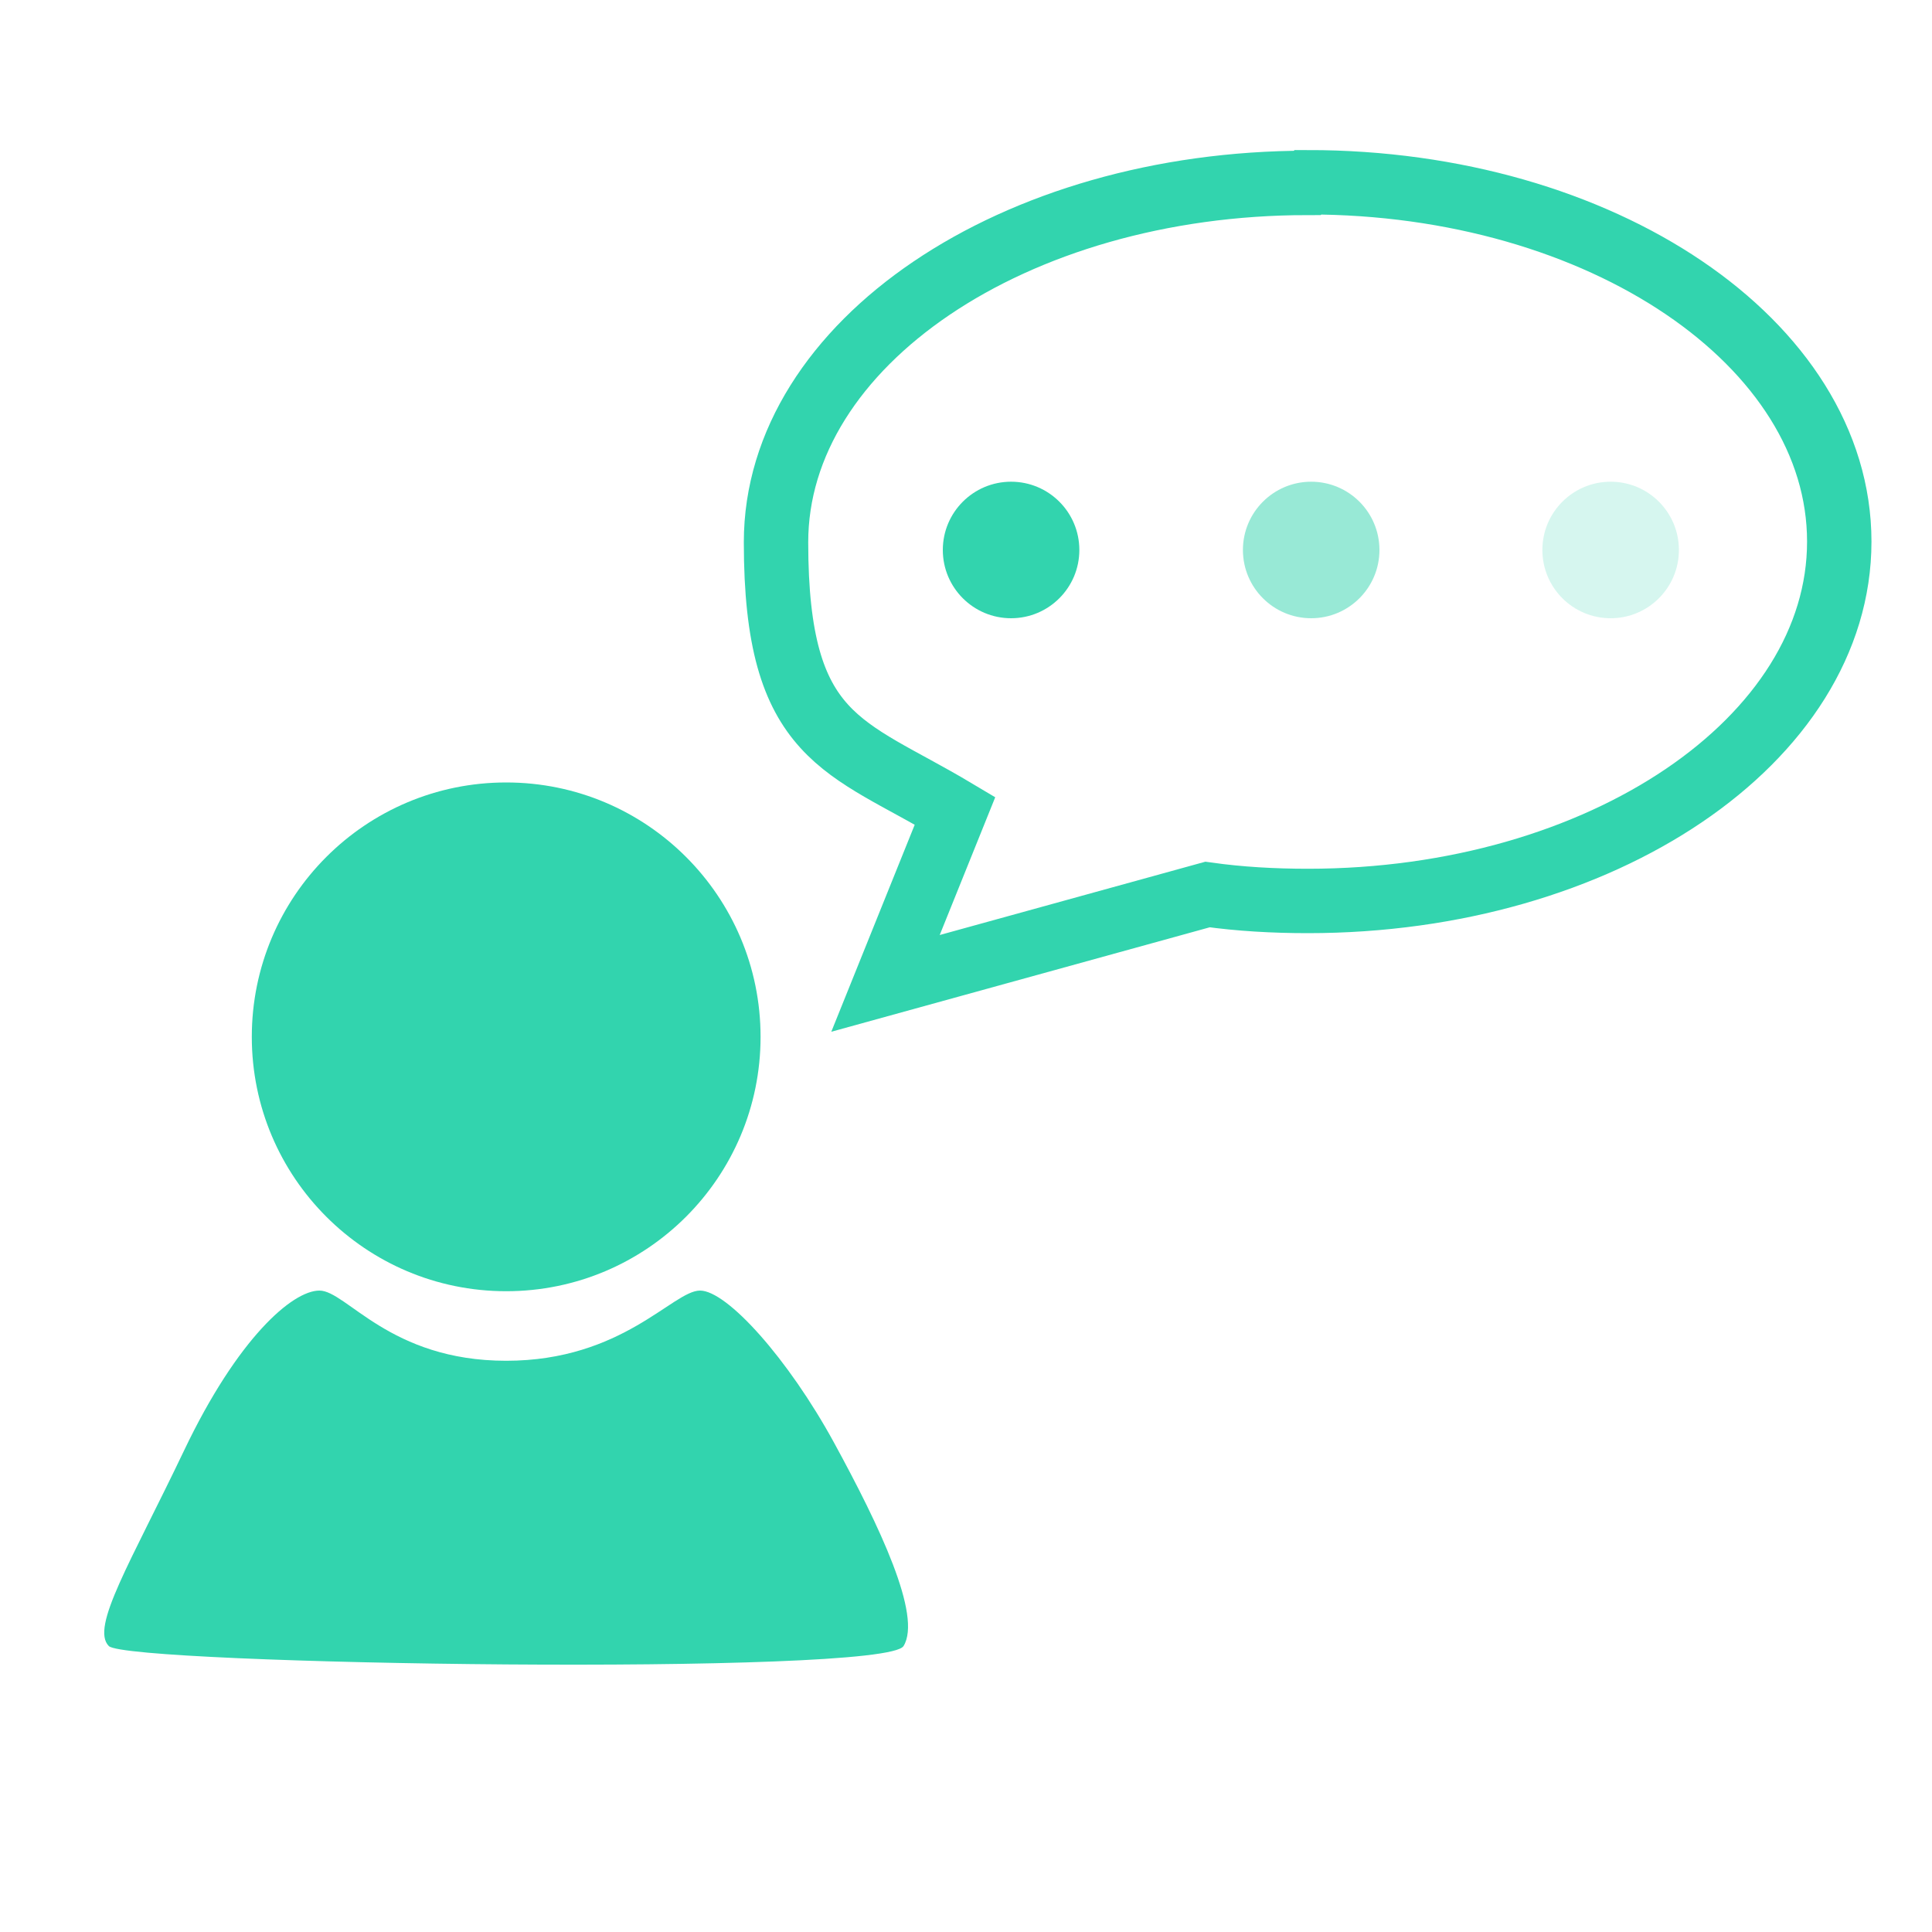
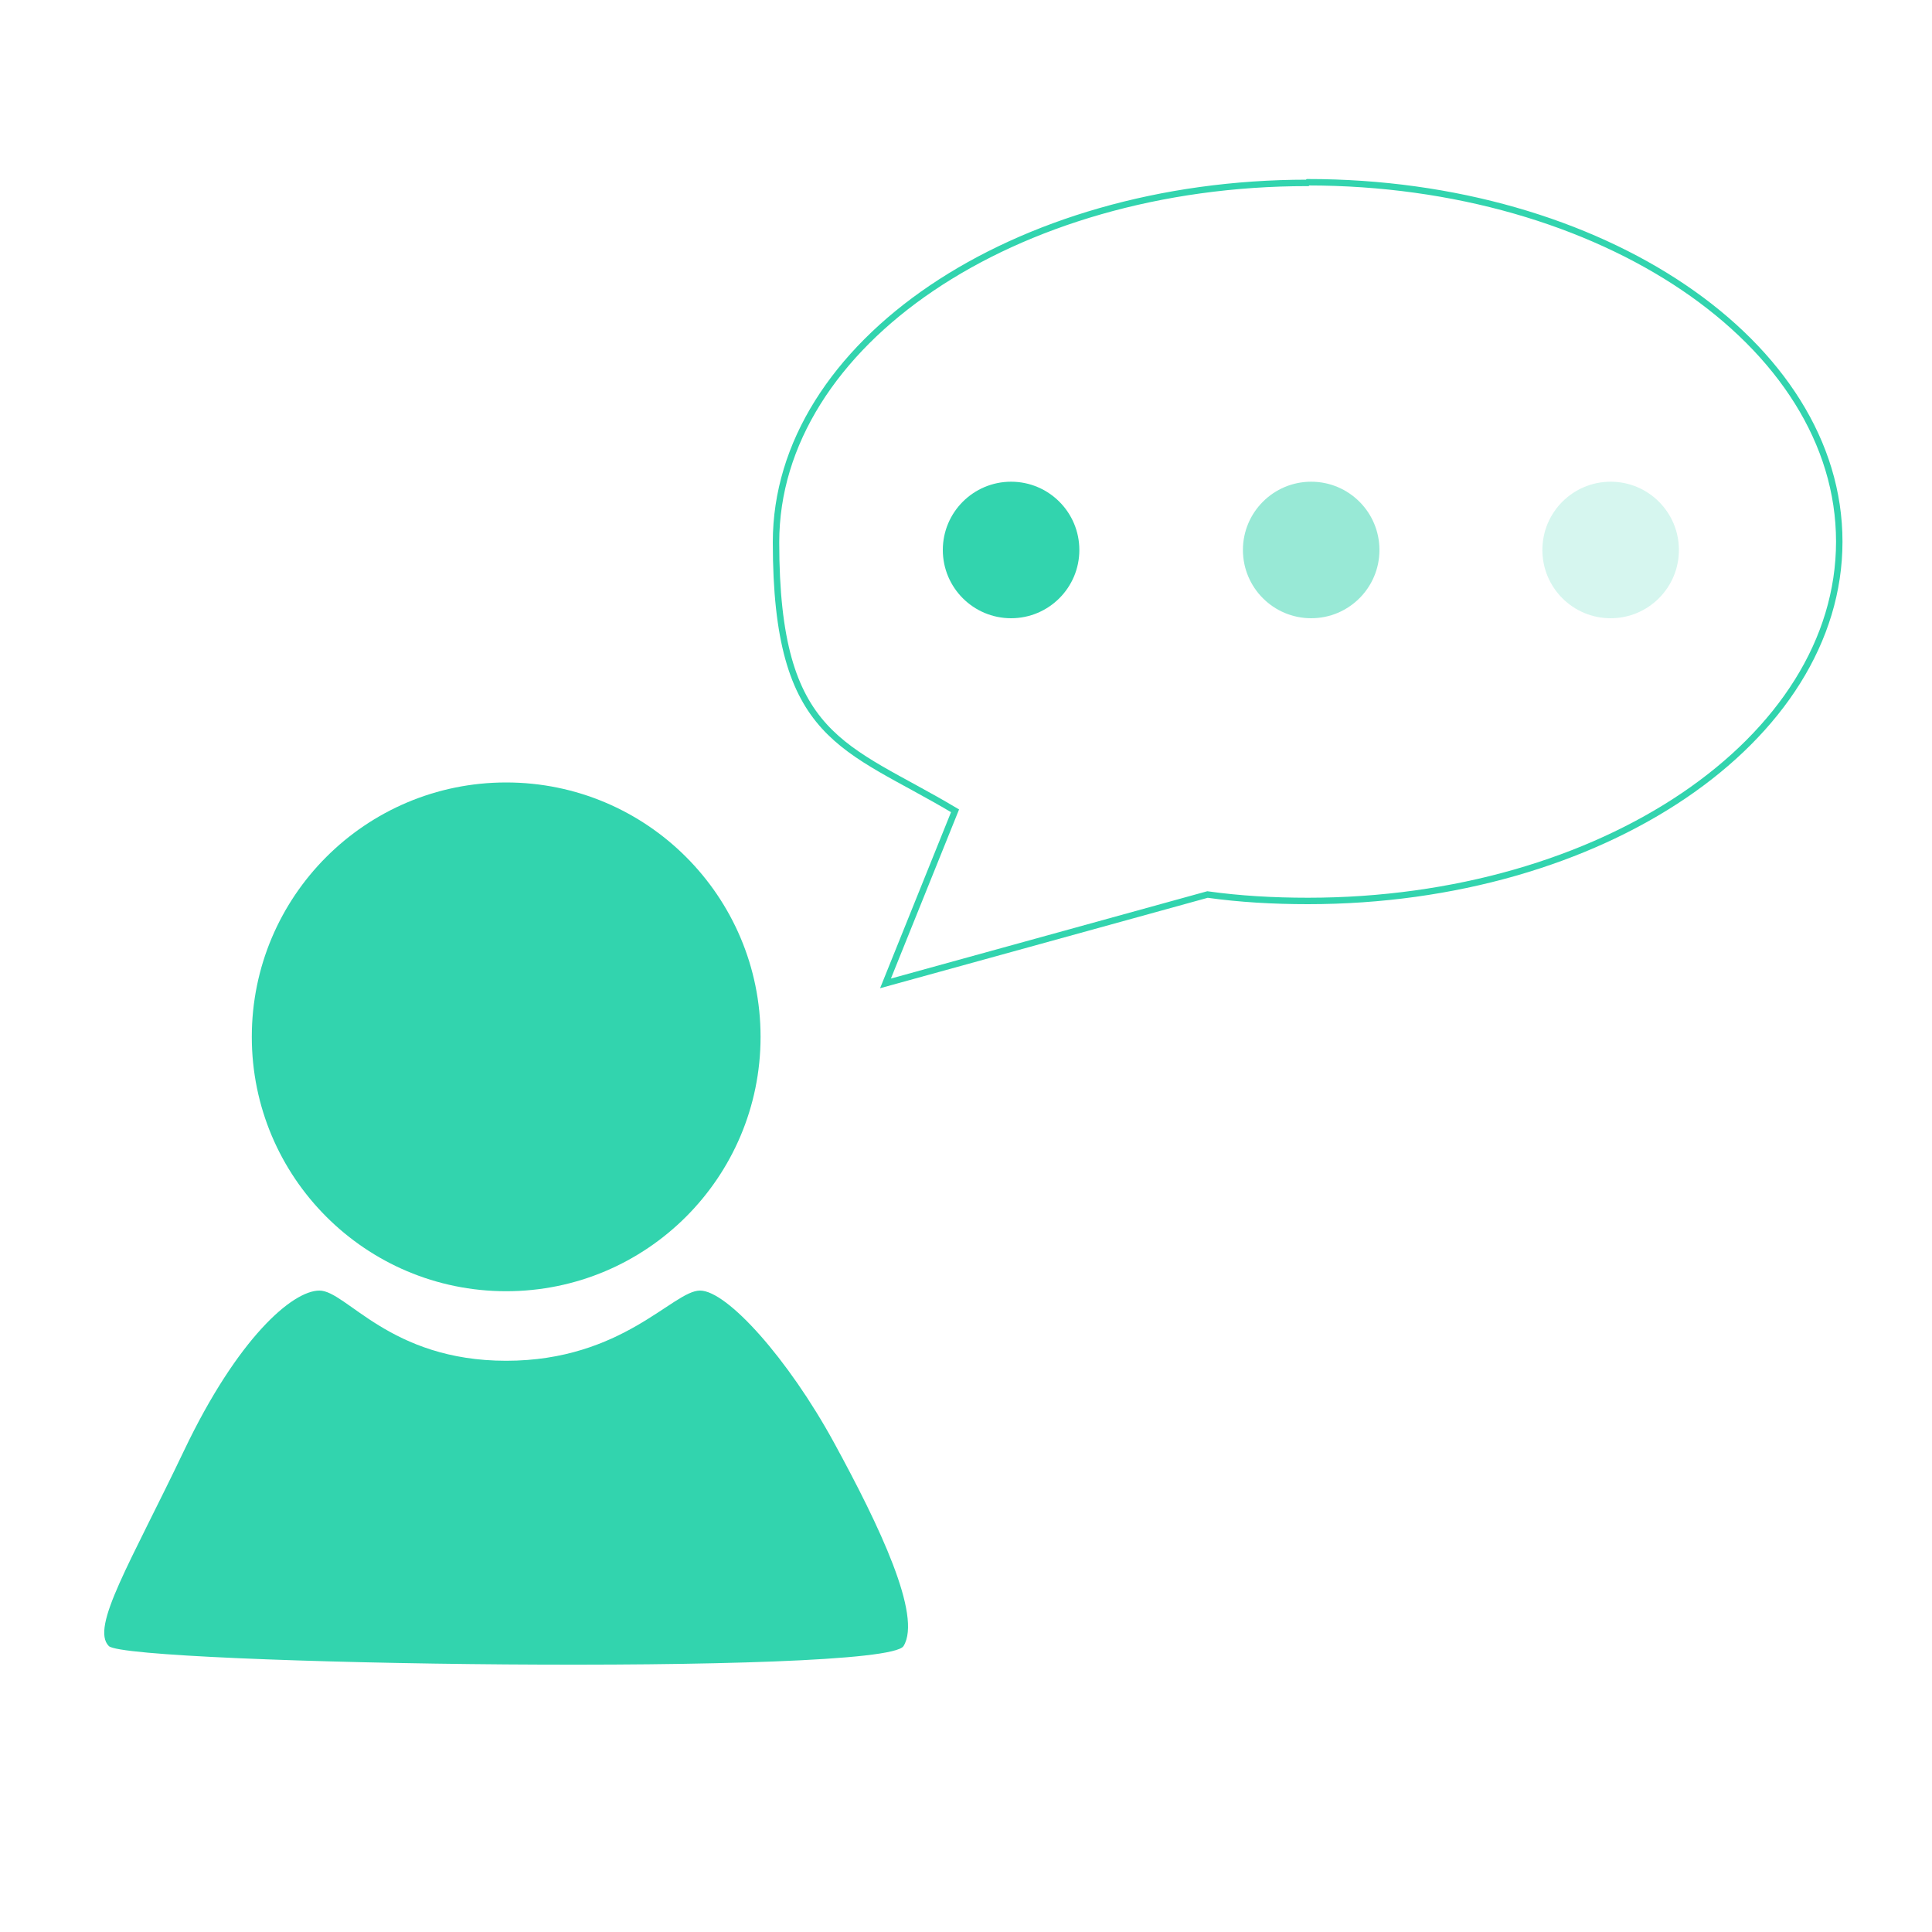
<svg xmlns="http://www.w3.org/2000/svg" id="_レイヤー_1" data-name="レイヤー_1" width="300" height="300" version="1.1" viewBox="0 0 300 300">
  <g>
    <path d="M49.6,200.4c4.2,0,10.9,10.9,29,10.9s25.9-10.9,30.1-10.9,13.7,10.6,20.8,23.6c7.1,13,13.7,26.9,10.8,31.6s-120.5,2.9-123.4,0,3.4-13,11.7-30.4,16.8-24.8,21-24.8Z" fill="#32d4ae" />
    <circle cx="78.6" cy="161" r="39.5" fill="#32d4ae" />
    <g>
      <circle cx="157" cy="85.4" r="10.6" fill="#32d4ae" />
      <circle cx="203.6" cy="85.4" r="10.6" fill="#32d4ae" opacity=".5" />
      <circle cx="250.1" cy="85.4" r="10.6" fill="#32d4ae" opacity=".2" />
    </g>
  </g>
-   <path d="M203,28.4c-45.6,0-82.5,25-82.5,55.8s10.7,31.5,27.8,41.7l-10.8,26.8,50-13.8c5,.7,10.2,1,15.6,1,45.6,0,82.5-25,82.5-55.8s-36.9-55.8-82.5-55.8Z" fill="none" stroke="#32d4ae" strokeMiterlimit="10" stroke-width="10" />
+   <path d="M203,28.4c-45.6,0-82.5,25-82.5,55.8s10.7,31.5,27.8,41.7l-10.8,26.8,50-13.8c5,.7,10.2,1,15.6,1,45.6,0,82.5-25,82.5-55.8s-36.9-55.8-82.5-55.8Z" fill="none" stroke="#32d4ae" strokeMiterlimit="10" strokeWidth="10" />
</svg>
